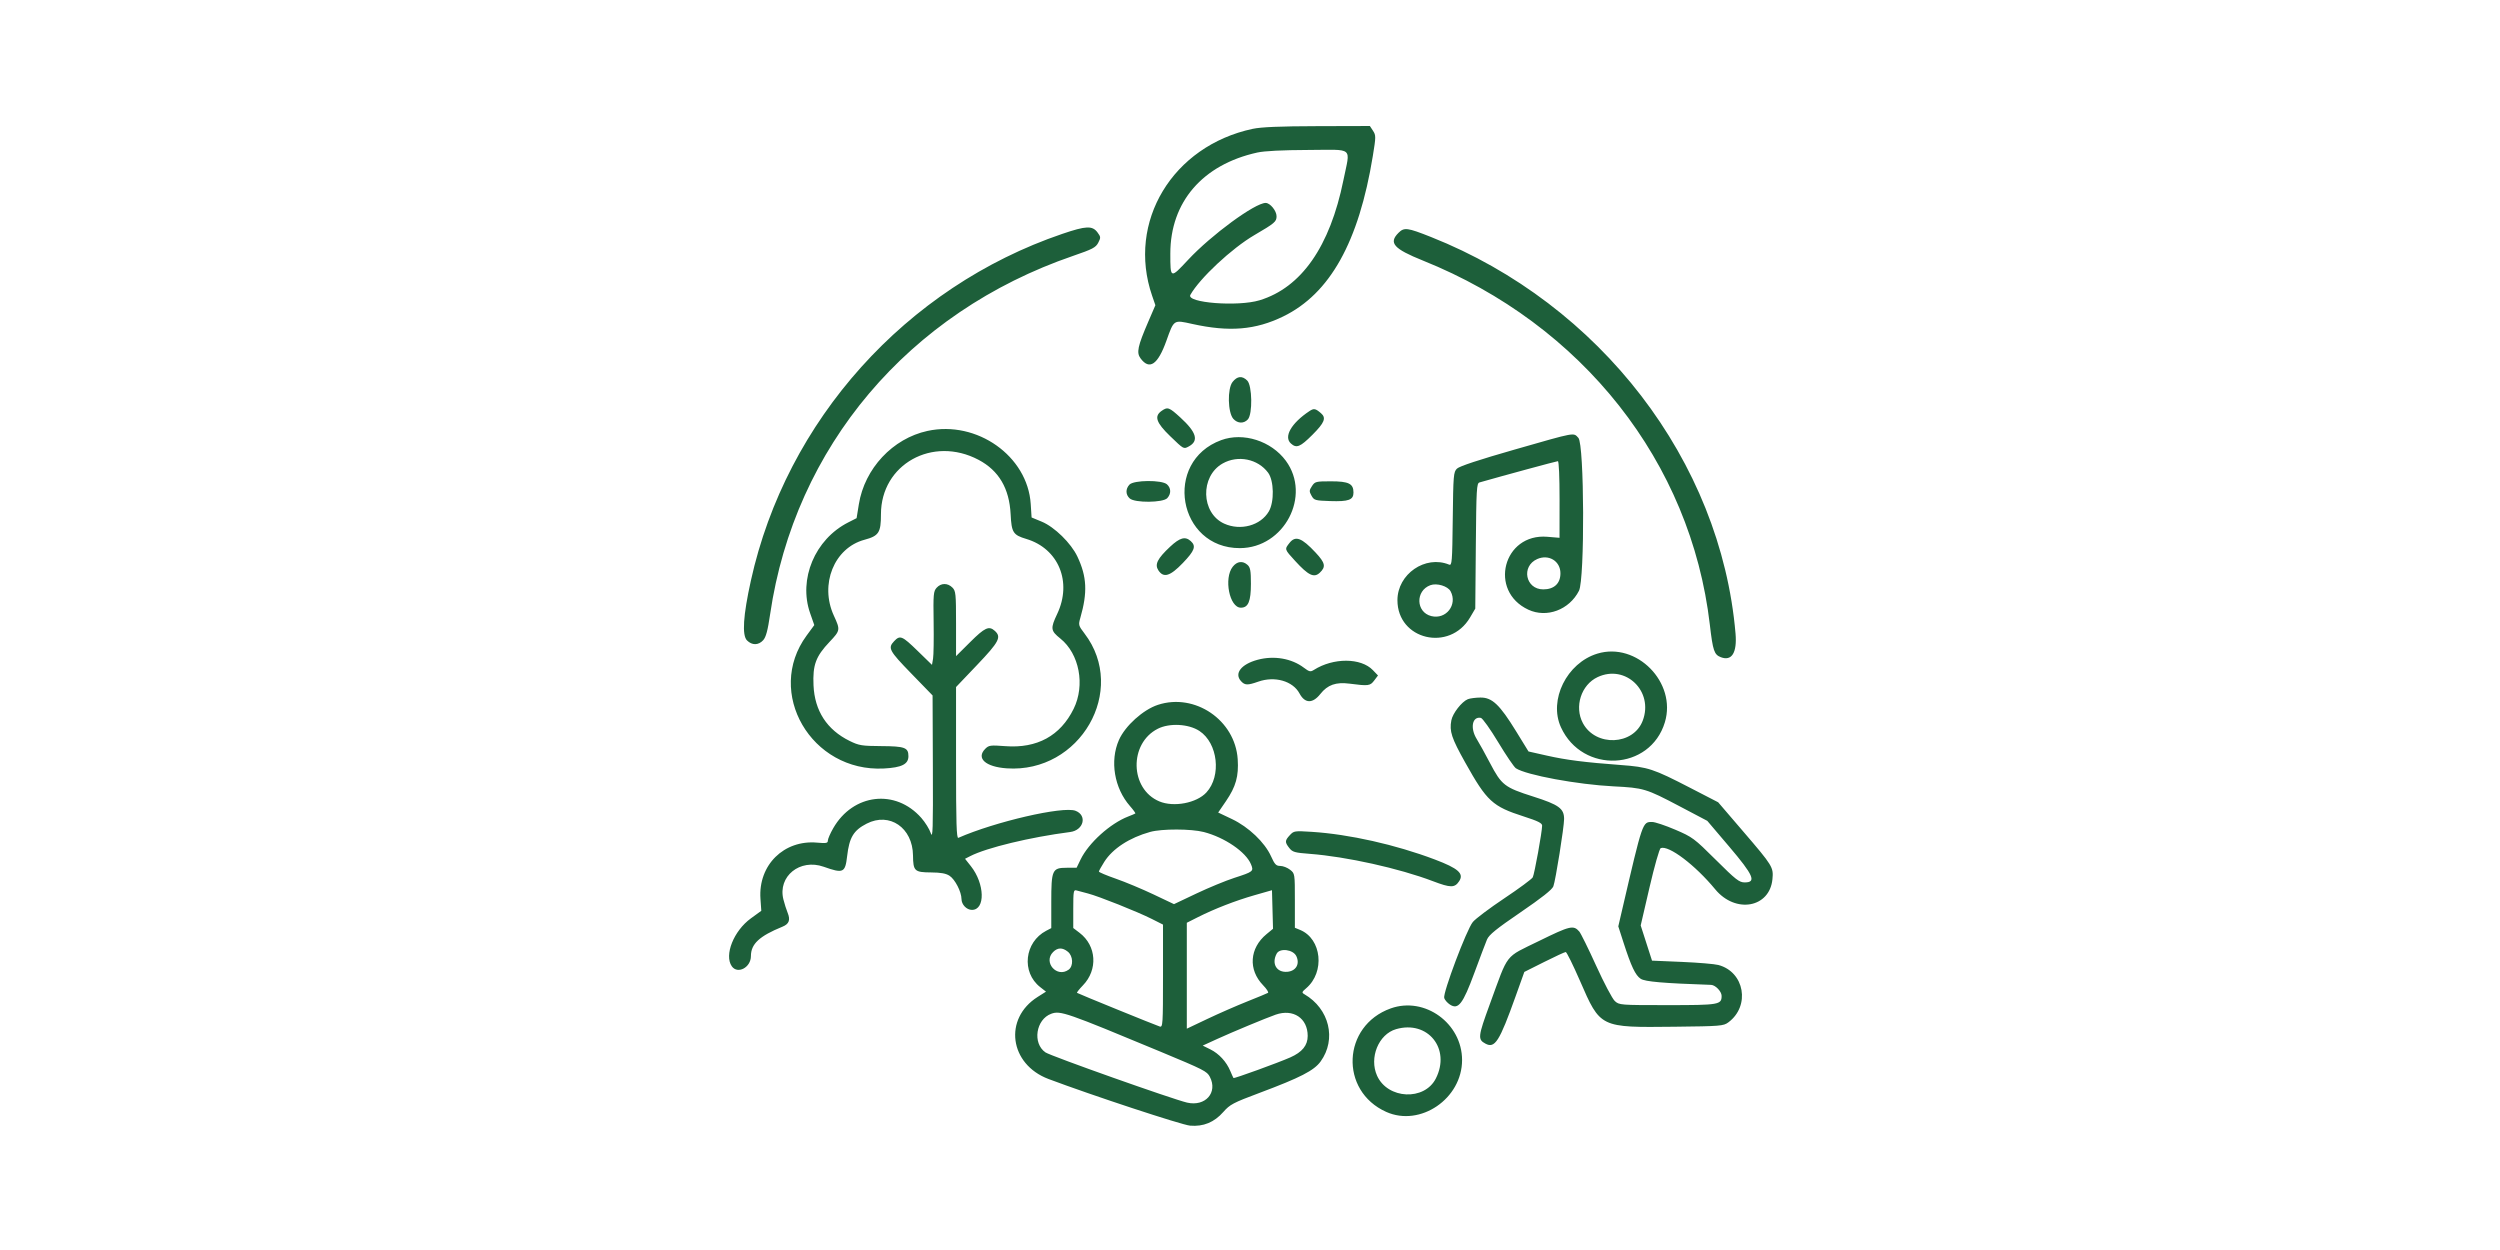
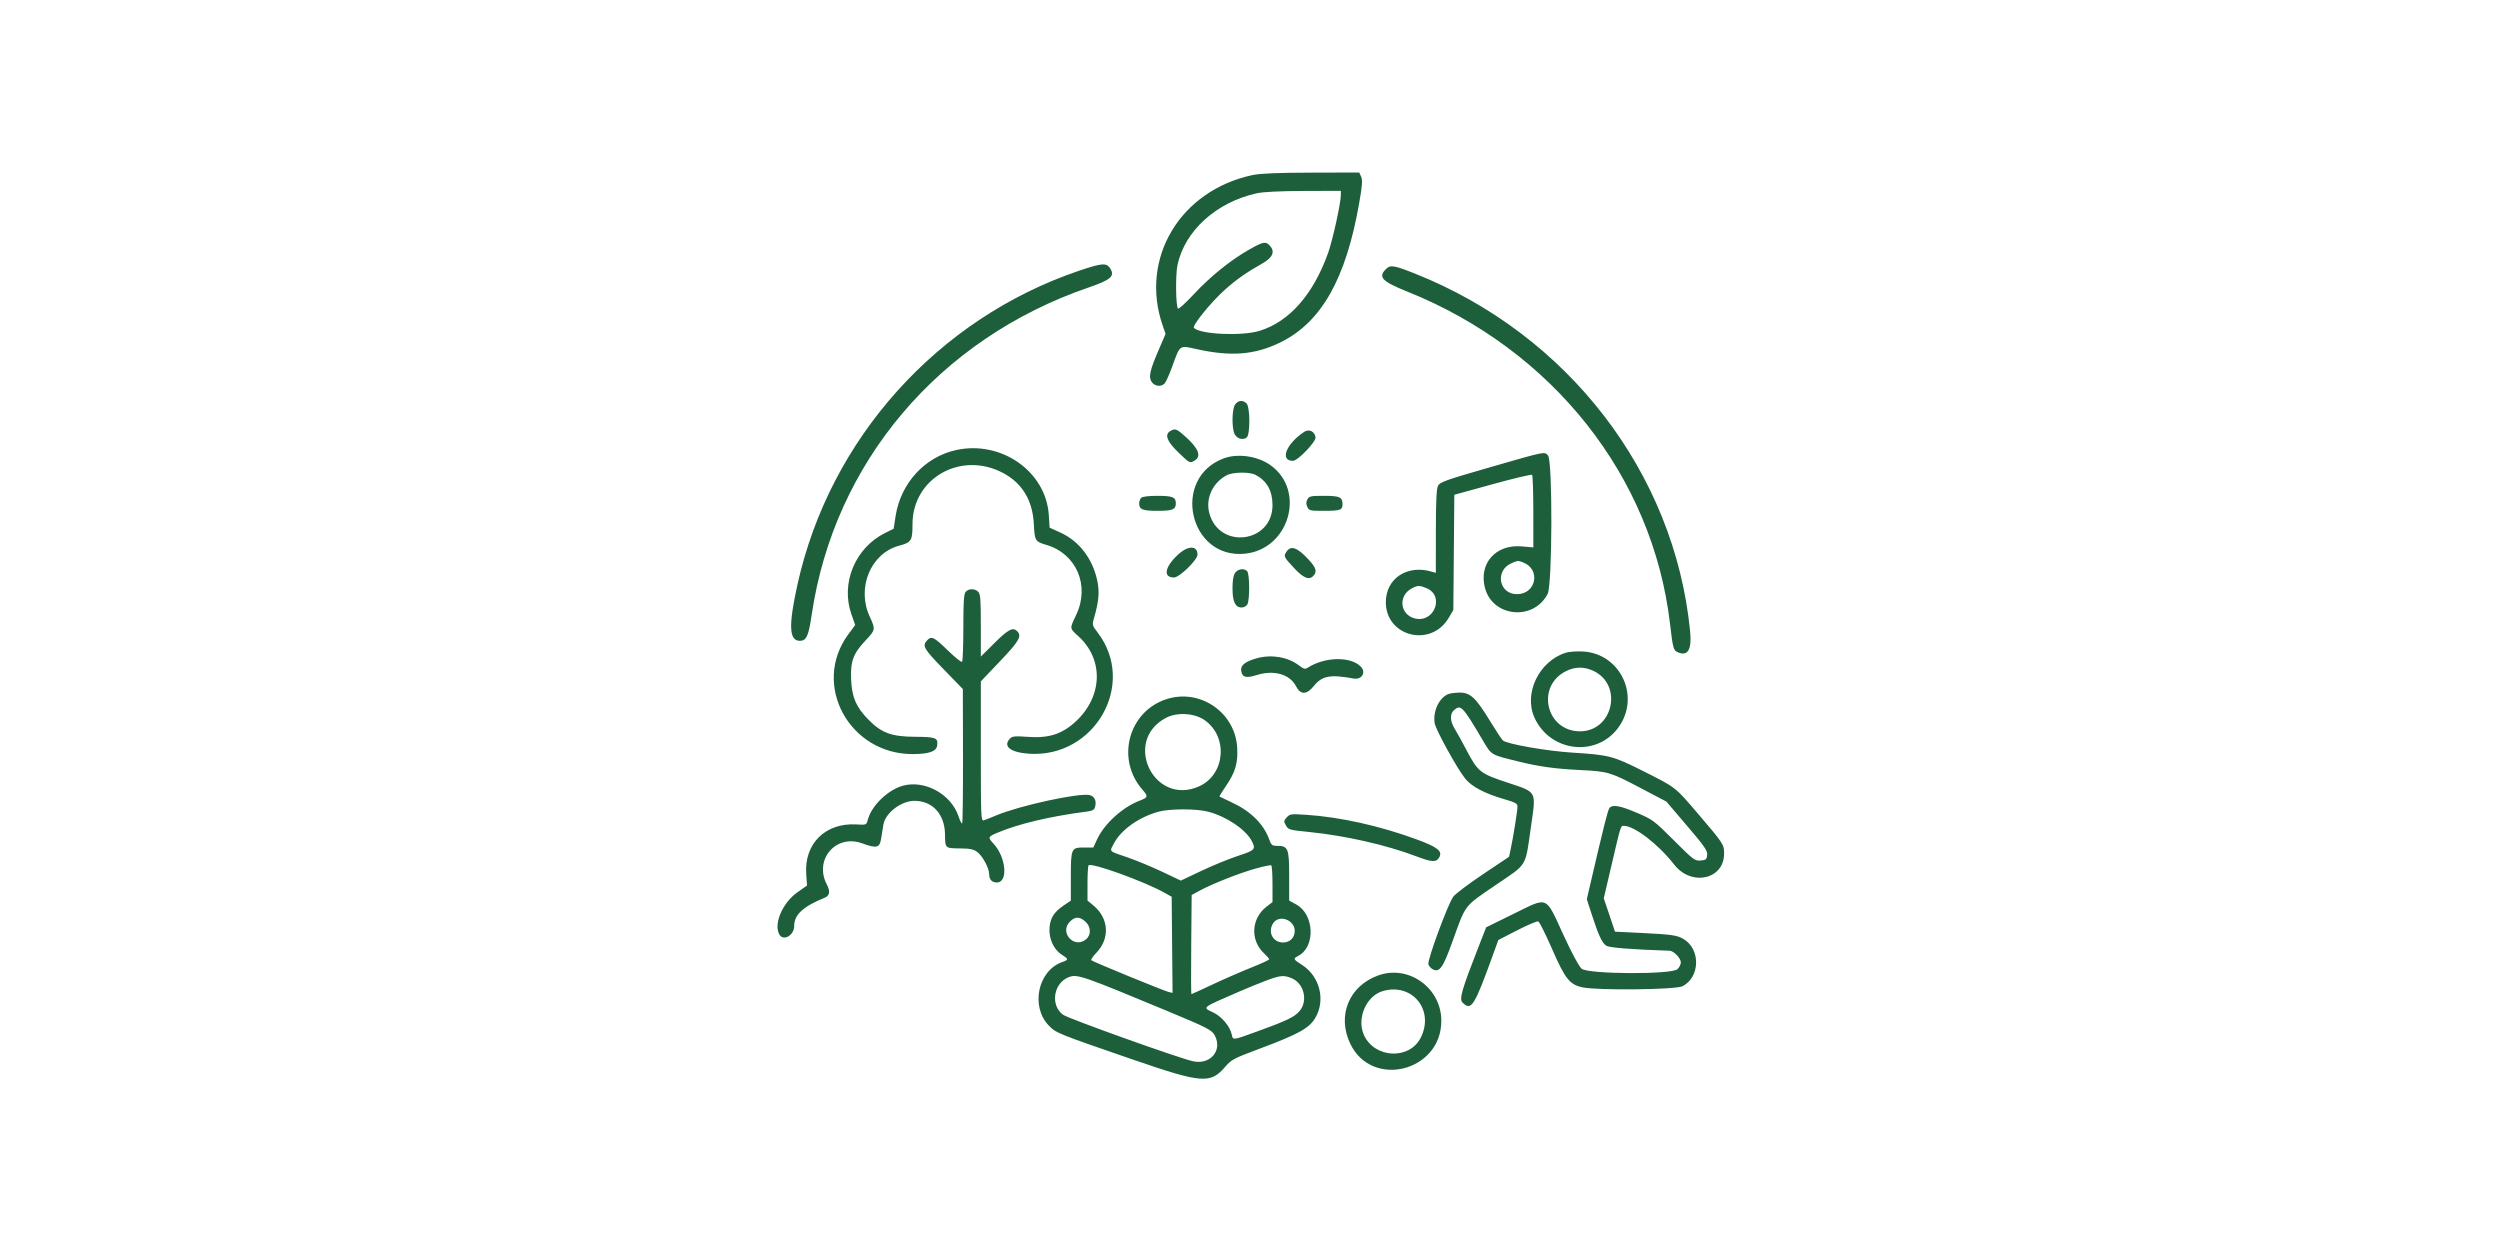
- <svg xmlns="http://www.w3.org/2000/svg" width="1000" height="500" viewBox="-43.0 -41.8 1365.0 682.5">
-   <path d="M 641 28.545 C 597.211 37.881, 572.189 79.356, 586.045 119.632 L 587.840 124.848 584.011 133.729 C 578.130 147.370, 577.420 150.744, 579.769 153.904 C 584.620 160.432, 589.183 157.315, 593.842 144.290 C 598.027 132.591, 597.706 132.799, 608 135.081 C 628.174 139.554, 642.475 138.372, 657.645 130.978 C 683.171 118.535, 698.893 90.377, 706.564 43.365 C 708.282 32.834, 708.288 32.089, 706.667 29.615 L 704.954 27 676.227 27.079 C 655.807 27.136, 645.620 27.560, 641 28.545 M 643.500 41.482 C 613.598 48.076, 596 68.507, 596 96.628 C 596 110.501, 595.977 110.493, 605.750 100.020 C 618.384 86.480, 642.222 69, 648.051 69 C 650.483 69, 654 73.297, 654 76.268 C 654 79.229, 653.029 80.056, 641.895 86.567 C 629.559 93.781, 612.031 110.144, 606.939 119.201 C 604.499 123.540, 632.861 125.756, 644.722 122.153 C 667.530 115.225, 683.166 92.816, 690.514 56.525 C 694.284 37.909, 696.717 39.986, 671.250 40.079 C 657.187 40.131, 647.379 40.627, 643.500 41.482 M 537 85.898 C 451.624 114.970, 386.279 187.736, 366.978 275.231 C 362.765 294.327, 362.070 305.070, 364.867 307.867 C 367.627 310.627, 371.124 310.581, 373.696 307.750 C 375.225 306.067, 376.184 302.478, 377.501 293.500 C 390.901 202.211, 453.064 128.714, 542.940 97.898 C 553.502 94.277, 555.289 93.342, 556.638 90.733 C 558.079 87.946, 558.051 87.544, 556.246 85.116 C 553.428 81.324, 550.029 81.462, 537 85.898 M 720.566 85.343 C 715.083 90.826, 717.922 94.039, 733.937 100.475 C 821.041 135.480, 880.234 210.591, 890.563 299.219 C 892.240 313.608, 892.932 315.643, 896.626 317.048 C 902.571 319.308, 905.493 314.557, 904.597 304.086 C 896.546 209.983, 830.741 124.287, 738.377 87.622 C 725.334 82.445, 723.677 82.233, 720.566 85.343 M 629.980 166.750 C 627.087 170.423, 627.365 183.536, 630.408 186.898 C 632.750 189.486, 636.144 189.603, 638.345 187.171 C 640.963 184.278, 640.710 168.710, 638 166 C 635.244 163.244, 632.542 163.497, 629.980 166.750 M 591.223 182.557 C 587.074 185.463, 588.261 188.959, 595.903 196.336 C 603.383 203.558, 603.239 203.478, 606.043 201.977 C 611.697 198.951, 610.339 194.253, 601.469 186.146 C 595.321 180.527, 594.521 180.247, 591.223 182.557 M 671.913 182.688 C 662.027 189.263, 657.787 196.687, 661.829 200.345 C 664.875 203.101, 666.903 202.282, 673.593 195.593 C 680.223 188.962, 681.244 186.378, 678.250 183.807 C 675.202 181.189, 674.384 181.045, 671.913 182.688 M 463.402 193.486 C 444.412 197.617, 429.080 214.005, 425.929 233.541 L 424.707 241.115 420.104 243.453 C 401.951 252.674, 392.828 274.434, 399.329 293 L 401.605 299.500 397.404 305.223 C 374.591 336.295, 399.940 379.881, 439.612 377.799 C 449.331 377.289, 453 375.453, 453 371.099 C 453 366.374, 451.057 365.650, 438.182 365.571 C 427.546 365.506, 426 365.254, 420.911 362.755 C 408.520 356.670, 401.800 346.331, 401.180 332.399 C 400.684 321.273, 402.397 316.632, 409.944 308.653 C 415.817 302.443, 415.869 302.127, 412.295 294.371 C 404.416 277.270, 412.435 257.367, 429 252.912 C 436.847 250.802, 438 249.017, 438 238.985 C 438 211.729, 466.193 196.001, 491.285 209.259 C 502.356 215.109, 508.099 224.858, 508.805 239 C 509.303 248.976, 510.146 250.301, 517.373 252.465 C 534.987 257.738, 542.487 275.954, 534.229 293.403 C 530.466 301.354, 530.620 302.557, 535.954 306.843 C 546.344 315.193, 549.578 332.290, 543.213 345.219 C 535.953 359.965, 523.245 366.909, 505.912 365.601 C 497.778 364.987, 496.898 365.102, 494.972 367.028 C 489.832 372.168, 495.050 376.918, 506.712 377.718 C 546.725 380.460, 572.842 335.147, 549.142 304.099 C 545.847 299.782, 545.748 299.411, 546.861 295.543 C 550.857 281.662, 550.448 273.088, 545.268 262.112 C 541.804 254.775, 532.768 245.924, 525.786 243.030 L 520.246 240.734 519.773 233.363 C 518.095 207.217, 490.385 187.615, 463.402 193.486 M 784 203.658 C 764.554 209.221, 753.818 212.771, 752.500 214.075 C 750.621 215.933, 750.482 217.594, 750.201 241.614 C 749.926 265.222, 749.773 267.123, 748.201 266.478 C 735.225 261.148, 720 271.640, 720 285.913 C 720 307.562, 748.496 314.326, 759.662 295.328 L 762.500 290.500 762.799 256.302 C 763.071 225.115, 763.247 222.061, 764.799 221.616 C 777.538 217.967, 806.894 210, 807.604 210 C 808.153 210, 808.530 218.619, 808.519 230.921 L 808.500 251.842 801.848 251.284 C 777.769 249.266, 769.544 280.913, 791.500 291.100 C 801.550 295.763, 813.809 291.176, 819.121 280.764 C 822.335 274.463, 822.051 200.747, 818.799 197.286 C 815.999 194.305, 817.923 193.953, 784 203.658 M 623.763 198.514 C 591.881 210.224, 600.104 257.582, 634 257.477 C 658.161 257.402, 673.137 228.909, 659.069 209.779 C 651.106 198.952, 635.835 194.079, 623.763 198.514 M 624.556 211.267 C 612.186 218.274, 612.702 238.327, 625.401 244.095 C 634.327 248.148, 645.283 245.152, 649.788 237.425 C 652.833 232.203, 652.616 220.653, 649.391 216.301 C 643.790 208.741, 632.909 206.536, 624.556 211.267 M 573.655 222.829 C 571.484 225.228, 571.555 228.287, 573.829 230.345 C 576.597 232.850, 592.039 232.719, 594.345 230.171 C 596.516 227.772, 596.445 224.713, 594.171 222.655 C 591.403 220.150, 575.961 220.281, 573.655 222.829 M 673.333 223.615 C 671.796 225.960, 671.772 226.503, 673.095 228.865 C 674.490 231.356, 675.047 231.516, 683.278 231.789 C 693.367 232.123, 696 231.157, 696 227.120 C 696 222.280, 693.426 221, 683.694 221 C 675.471 221, 674.962 221.129, 673.333 223.615 M 595.870 256.719 C 588.947 263.194, 587.361 266.375, 589.458 269.576 C 592.300 273.914, 595.865 272.852, 602.841 265.587 C 609.302 258.859, 610.197 256.393, 607.171 253.655 C 604.147 250.918, 601.224 251.711, 595.870 256.719 M 661.073 254.635 C 658.303 258.156, 658.264 258.034, 664.146 264.469 C 671.385 272.390, 674.457 273.859, 677.602 270.904 C 681.048 267.666, 680.606 265.562, 675.281 259.870 C 667.727 251.793, 664.301 250.531, 661.073 254.635 M 796.329 263.435 C 787.414 267.377, 789.921 280, 799.618 280 C 805.554 280, 809 276.775, 809 271.220 C 809 264.569, 802.624 260.652, 796.329 263.435 M 630.073 267.635 C 625.101 273.956, 628.288 290, 634.516 290 C 638.551 290, 640 286.548, 640 276.932 C 640 269.849, 639.674 268.015, 638.171 266.655 C 635.515 264.251, 632.442 264.623, 630.073 267.635 M 468.405 279.109 C 466.668 281.031, 466.523 282.686, 466.760 297.859 C 466.903 307.011, 466.761 316.012, 466.444 317.859 L 465.868 321.219 458.049 313.609 C 449.527 305.316, 448.419 304.861, 445.174 308.314 C 441.671 312.043, 442.404 313.416, 454.594 325.970 L 466.188 337.910 466.344 377.456 C 466.477 411.227, 466.309 416.429, 465.191 413.075 C 464.472 410.916, 462.157 407.187, 460.047 404.791 C 445.948 388.773, 422.794 391.483, 411.931 410.422 C 410.329 413.215, 409.015 416.245, 409.009 417.155 C 409.001 418.566, 408.139 418.732, 403.178 418.282 C 385.026 416.636, 370.939 430.556, 372.209 448.884 L 372.668 455.500 366.965 459.644 C 357.601 466.449, 352.315 479.722, 356.557 485.777 C 359.726 490.303, 367 486.454, 367 480.251 C 367 473.597, 371.582 469.327, 384.278 464.150 C 387.836 462.699, 388.649 460.492, 387.058 456.603 C 386.360 454.896, 385.313 451.596, 384.730 449.269 C 381.584 436.692, 393.771 426.837, 406.760 431.455 C 417.421 435.245, 418.484 434.766, 419.531 425.705 C 420.717 415.434, 423.025 411.588, 430.210 407.903 C 442.710 401.493, 455.311 410.132, 455.498 425.241 C 455.605 433.838, 456.298 434.488, 465.417 434.548 C 470.686 434.583, 473.496 435.095, 475.451 436.376 C 478.479 438.360, 481.944 445.114, 481.978 449.095 C 482.004 452.118, 484.784 455, 487.674 455 C 495.065 455, 494.721 440.749, 487.099 431.124 L 483.910 427.098 486.705 425.663 C 495.691 421.048, 519.495 415.302, 541.303 412.482 C 548.704 411.526, 550.751 403.391, 544.222 400.884 C 537.415 398.269, 500.251 406.856, 480.250 415.664 C 479.261 416.099, 479 407.552, 479 374.770 L 479 333.325 490.500 321.256 C 502.551 308.609, 503.895 306.025, 500.171 302.655 C 496.993 299.779, 494.750 300.796, 486.772 308.727 L 479 316.453 479 298.727 C 479 282.333, 478.850 280.850, 477 279 C 474.407 276.407, 470.804 276.453, 468.405 279.109 M 738 277.706 C 729.721 280.733, 730.051 292.469, 738.475 294.583 C 746.549 296.609, 752.953 288.386, 749.021 281.039 C 747.514 278.223, 741.534 276.414, 738 277.706 M 829.139 315.088 C 812.451 320.187, 802.461 340.405, 809.275 355.290 C 821 380.900, 858.017 379.112, 866.024 352.549 C 872.570 330.835, 850.606 308.529, 829.139 315.088 M 643.667 318.434 C 634.706 320.843, 630.773 325.881, 634.575 330.082 C 636.672 332.400, 638.146 332.448, 644 330.387 C 653.039 327.205, 662.892 330.027, 666.542 336.843 C 669.489 342.347, 673.684 342.450, 677.904 337.121 C 681.884 332.097, 686.398 330.504, 693.894 331.480 C 704.192 332.821, 705.097 332.705, 707.317 329.755 L 709.383 327.010 706.606 324.111 C 700.078 317.297, 685.022 317.232, 674.387 323.971 C 672.521 325.153, 671.876 325.010, 668.887 322.751 C 662.174 317.679, 652.583 316.037, 643.667 318.434 M 829.316 327.887 C 820.313 332.095, 816.469 344.051, 821.241 353 C 828.201 366.053, 848.804 365.224, 853.933 351.685 C 860.014 335.638, 844.605 320.742, 829.316 327.887 M 758.445 339.959 C 755.113 341.309, 750.151 347.678, 749.428 351.534 C 748.310 357.493, 749.514 361.142, 757.043 374.599 C 768.872 395.743, 771.872 398.500, 789.060 404.019 C 796.699 406.472, 799 407.621, 799 408.980 C 799 412.317, 794.800 435.499, 793.885 437.212 C 793.382 438.154, 786.415 443.301, 778.403 448.650 C 770.392 453.999, 762.634 459.834, 761.164 461.617 C 757.764 465.742, 744.695 500.462, 745.540 503.125 C 745.876 504.185, 747.268 505.785, 748.633 506.679 C 753.216 509.682, 755.710 506.460, 762 489.410 C 765.025 481.209, 768.129 473.008, 768.898 471.185 C 769.988 468.601, 774.027 465.325, 787.215 456.324 C 798.781 448.431, 804.450 443.946, 805.133 442.150 C 806.336 438.986, 810.994 409.786, 810.997 405.385 C 811.002 399.638, 808.175 397.586, 794.079 393.101 C 778.489 388.140, 776.866 386.881, 770.560 374.858 C 767.861 369.711, 764.606 363.821, 763.326 361.770 C 759.573 355.752, 760.831 349.217, 765.559 350.167 C 766.469 350.350, 770.736 356.350, 775.041 363.500 C 779.347 370.650, 783.686 377.034, 784.685 377.686 C 790.347 381.387, 818.355 386.570, 838 387.551 C 854.370 388.369, 855.766 388.788, 873.807 398.289 L 889.177 406.383 901.089 420.392 C 914.443 436.097, 916.140 440, 909.615 440 C 906.622 440, 904.797 438.575, 893.865 427.703 C 882.011 415.915, 881.094 415.233, 871.675 411.203 C 866.271 408.892, 860.603 407, 859.080 407 C 853.787 407, 853.965 406.481, 842.739 454.750 L 840.588 464.001 843.407 472.750 C 847.640 485.892, 849.931 490.725, 852.824 492.620 C 855.227 494.195, 864.968 495.036, 891.250 495.940 C 893.613 496.021, 897 499.549, 897 501.929 C 897 506.772, 895.674 507, 867.484 507 C 841.524 507, 841.073 506.965, 838.672 504.750 C 837.331 503.512, 832.757 494.850, 828.508 485.500 C 824.259 476.150, 820.098 467.724, 819.260 466.776 C 816.112 463.212, 814.265 463.648, 797.379 471.940 C 778.209 481.354, 780.904 477.897, 770.436 506.500 C 763.947 524.234, 763.780 525.742, 768.061 528.032 C 773.215 530.791, 775.673 526.931, 784.523 502.187 L 789.285 488.874 800.126 483.437 C 806.088 480.447, 811.382 478, 811.889 478 C 812.396 478, 815.891 485.071, 819.656 493.713 C 830.873 519.466, 830.437 519.255, 871.315 518.797 C 896.431 518.516, 898.010 518.388, 900.679 516.408 C 912.783 507.432, 909.538 488.859, 895.205 485.075 C 893.167 484.537, 884.187 483.783, 875.250 483.401 L 858.999 482.705 855.908 473.102 L 852.817 463.500 857.659 442.626 C 860.342 431.058, 863.051 421.540, 863.735 421.275 C 868.123 419.578, 882.512 430.449, 893.511 443.770 C 904.589 457.186, 923.249 453.876, 924.752 438.228 C 925.377 431.720, 924.940 431.006, 908.810 412.204 L 895.120 396.246 879.876 388.373 C 859.661 377.932, 856.842 377.004, 842.002 375.904 C 822.223 374.437, 812.240 373.165, 801.530 370.749 L 791.560 368.500 784.798 357.500 C 775.809 342.877, 771.683 338.979, 765.289 339.063 C 762.655 339.098, 759.575 339.501, 758.445 339.959 M 589.247 343.033 C 581.145 345.678, 571.340 354.517, 567.933 362.249 C 562.895 373.679, 565.388 388.538, 573.984 398.329 C 575.789 400.385, 577.094 402.199, 576.883 402.361 C 576.672 402.523, 574.925 403.264, 573 404.009 C 563.170 407.812, 551.378 418.457, 547.018 427.464 L 544.822 432 539.467 432 C 531.508 432, 531 433.121, 531 450.697 L 531 464.949 528.250 466.385 C 516.337 472.608, 514.564 489.036, 524.931 497.149 L 528.113 499.639 523.552 502.521 C 504.808 514.369, 508.114 539.283, 529.500 547.338 C 553.012 556.195, 602.231 572.413, 606.776 572.801 C 614.050 573.423, 619.951 570.998, 624.930 565.342 C 628.547 561.233, 630.292 560.313, 644.699 554.919 C 666.990 546.573, 674.456 542.733, 678.055 537.766 C 686.855 525.618, 682.843 508.988, 669.197 501.053 C 667.672 500.167, 667.772 499.835, 670.180 497.783 C 680.520 488.972, 678.651 470.826, 666.901 465.959 L 664 464.757 664 449.951 C 664 435.147, 664 435.145, 661.365 433.073 C 659.916 431.933, 657.521 431, 656.043 431 C 653.769 431, 652.994 430.194, 650.993 425.750 C 647.565 418.135, 638.734 409.725, 629.621 405.397 L 622.125 401.837 626.372 395.633 C 631.794 387.713, 633.394 382.008, 632.789 372.746 C 631.395 351.401, 609.462 336.434, 589.247 343.033 M 589.142 356.105 C 573.346 364.118, 573.868 388.989, 589.974 395.755 C 597.864 399.069, 610.361 396.691, 615.716 390.857 C 623.995 381.839, 621.971 363.980, 611.916 357.326 C 606.016 353.421, 595.539 352.860, 589.142 356.105 M 585 412.427 C 573.709 415.558, 564.512 421.547, 559.952 428.737 C 558.328 431.297, 557 433.697, 557 434.070 C 557 434.444, 561.163 436.198, 566.250 437.969 C 571.337 439.740, 580.563 443.590, 586.751 446.525 L 598.002 451.862 610.251 446.052 C 616.988 442.856, 626.325 439.006, 631 437.497 C 641.326 434.162, 641.623 433.918, 640.033 430.081 C 637.243 423.344, 625.717 415.464, 614.307 412.492 C 607.428 410.700, 591.355 410.664, 585 412.427 M 661.250 414.198 C 658.498 417.171, 658.462 418.046, 660.957 421.218 C 662.699 423.433, 663.931 423.783, 672.156 424.404 C 692.072 425.908, 721.038 432.341, 739.405 439.339 C 749.064 443.020, 751.289 443.015, 753.717 439.309 C 756.428 435.172, 753.243 432.339, 740.443 427.498 C 718.952 419.372, 693.651 413.689, 673.136 412.381 C 663.836 411.788, 663.422 411.851, 661.250 414.198 M 543 454.382 L 543 464.898 546.450 467.529 C 555.723 474.603, 556.547 487.697, 548.255 496.232 C 546.261 498.284, 544.826 500.115, 545.065 500.300 C 545.649 500.753, 588.027 518.001, 590.250 518.690 C 591.888 519.199, 592 517.435, 592 491.131 L 592 463.029 585.932 459.966 C 578.122 456.023, 556.818 447.527, 551 446.035 C 548.525 445.400, 545.712 444.652, 544.750 444.373 C 543.162 443.912, 543 444.839, 543 454.382 M 642 446.969 C 631.531 449.967, 620.117 454.398, 610.962 459.019 L 605 462.029 605 490.945 L 605 519.861 616.250 514.518 C 622.438 511.579, 632.217 507.297, 637.982 505.003 C 643.747 502.708, 648.851 500.592, 649.323 500.300 C 649.795 500.009, 648.592 498.134, 646.650 496.135 C 638.434 487.677, 639.217 475.913, 648.506 468.255 L 652.071 465.317 651.785 454.783 L 651.500 444.250 642 446.969 M 532 478 C 526.414 483.586, 534.086 492.314, 540.476 487.642 C 543.170 485.671, 542.934 480.175, 540.056 477.844 C 537.108 475.457, 534.493 475.507, 532 478 M 654.064 478.880 C 651.127 484.369, 654.007 489.294, 659.867 488.803 C 664.606 488.406, 666.840 484.531, 664.797 480.250 C 663.057 476.604, 655.780 475.675, 654.064 478.880 M 716.332 508.790 C 689.793 518.276, 688.249 553.813, 713.878 565.296 C 732.486 573.634, 755.294 558.051, 755.294 537 C 755.294 516.921, 734.898 502.154, 716.332 508.790 M 531 511.704 C 522.582 514.767, 520.612 527.850, 527.822 532.808 C 530.711 534.794, 597.356 558.425, 605.133 560.220 C 615.132 562.528, 622.023 554.746, 617.583 546.160 C 616.017 543.133, 614.401 542.309, 590.500 532.365 C 539.198 511.020, 535.965 509.897, 531 511.704 M 653.500 512.206 C 648.311 514.020, 629.832 521.704, 621.591 525.475 L 613.683 529.094 617.840 531.151 C 622.580 533.496, 626.640 537.903, 628.757 543 C 629.556 544.925, 630.335 546.634, 630.487 546.799 C 630.851 547.192, 654.863 538.478, 661.481 535.551 C 668.013 532.662, 671 528.980, 671 523.815 C 671 514.109, 663.082 508.857, 653.500 512.206 M 719.256 520.117 C 709.686 522.881, 704.441 535.770, 708.896 545.579 C 714.715 558.391, 734.704 559.341, 740.948 547.103 C 749.247 530.834, 736.605 515.107, 719.256 520.117" stroke="none" fill="#1D5F3A" fill-rule="evenodd" />
+ <svg xmlns="http://www.w3.org/2000/svg" width="1000" height="500" viewBox="-110.5 -75.5 1500.0 750.0">
+   <path d="M 641 29.545 C 597.607 38.797, 573.235 79.491, 587.045 119.632 L 588.840 124.848 585.011 133.729 C 579.386 146.775, 578.510 150.602, 580.462 153.583 C 582.240 156.295, 586.062 156.795, 588.255 154.602 C 589.024 153.833, 591.095 149.220, 592.857 144.352 C 597.626 131.175, 596.968 131.637, 607.602 133.996 C 628.156 138.556, 642.378 137.419, 657.601 129.999 C 682.289 117.966, 697.067 91.879, 705.030 46.270 C 706.870 35.729, 707.106 32.528, 706.191 30.520 L 705.043 28 676.271 28.079 C 655.814 28.136, 645.622 28.559, 641 29.545 M 643.500 40.482 C 619.260 45.827, 600.235 63.098, 595.974 83.626 C 594.740 89.569, 594.971 108.310, 596.294 109.630 C 596.731 110.065, 600.944 106.262, 605.657 101.177 C 615.477 90.582, 627.725 80.672, 638.793 74.364 C 647.372 69.475, 648.940 69.171, 651.420 71.912 C 654.678 75.512, 653.151 79.063, 646.814 82.618 C 637.524 87.830, 630.855 92.534, 624.132 98.618 C 615.752 106.202, 604.613 120.013, 605.866 121.266 C 609.743 125.143, 634.732 126.253, 645.217 123.015 C 663.171 117.469, 677.446 101.226, 686.403 76.151 C 689.095 68.616, 694 46.322, 694 41.624 L 694 39 671.750 39.079 C 657.271 39.131, 647.405 39.621, 643.500 40.482 M 537 86.922 C 452.053 115.674, 387.249 187.873, 367.978 275.231 C 362.526 299.943, 362.912 309, 369.416 309 C 373.315 309, 374.649 306.081, 376.498 293.500 C 389.935 202.114, 452.800 127.805, 542.771 96.956 C 556.199 92.352, 558.633 90.141, 555.511 85.377 C 553.361 82.096, 550.571 82.329, 537 86.922 M 721.104 85.896 C 716.207 90.793, 718.583 93.304, 733.958 99.483 C 821.169 134.533, 881.179 210.431, 891.510 298.749 C 893.308 314.118, 893.532 314.871, 896.651 316.057 C 902.355 318.226, 904.627 314.012, 903.567 303.227 C 894.231 208.229, 830.231 125.084, 738.377 88.622 C 725.823 83.639, 723.697 83.303, 721.104 85.896 M 630.557 167.223 C 628.638 169.963, 628.466 181.382, 630.290 185 C 631.699 187.796, 635.356 188.780, 637.555 186.954 C 639.695 185.179, 639.593 168.736, 637.429 166.571 C 635.210 164.353, 632.379 164.621, 630.557 167.223 M 591.750 183.080 C 588.103 185.204, 589.599 189.298, 596.413 195.841 C 603.354 202.506, 603.271 202.461, 605.948 201.028 C 610.549 198.565, 608.881 193.775, 600.933 186.630 C 595.536 181.777, 594.605 181.417, 591.750 183.080 M 671.954 183.661 C 661.107 190.887, 657.215 201, 665.280 201 C 668.176 201, 679.212 189.488, 678.821 186.874 C 678.284 183.284, 674.898 181.700, 671.954 183.661 M 463.263 194.514 C 444.425 198.607, 429.931 214.378, 426.865 234.120 L 425.682 241.739 420.591 244.267 C 402.619 253.190, 393.809 274.379, 400.329 293 L 402.605 299.500 398.404 305.223 C 376.308 335.318, 399.143 377.251, 437.460 376.944 C 447.210 376.865, 451.407 375.313, 451.828 371.628 C 452.340 367.147, 451 366.647, 438.271 366.571 C 424.458 366.488, 418.422 364.270, 410.706 356.443 C 403.222 348.853, 400.651 342.978, 400.180 332.399 C 399.684 321.273, 401.397 316.632, 408.944 308.653 C 414.817 302.443, 414.869 302.127, 411.295 294.371 C 403.367 277.164, 411.936 256.509, 428.901 251.936 C 436.405 249.913, 437 248.963, 437 239.005 C 437 211.395, 466.056 194.929, 491.268 208.250 C 502.836 214.362, 509.090 224.735, 509.809 239 C 510.312 248.990, 510.584 249.439, 517.334 251.432 C 535.393 256.765, 543.542 275.838, 535.248 293.362 C 531.190 301.936, 531.129 301.324, 536.524 306.234 C 551.854 320.186, 551.169 342.370, 534.944 357.392 C 526.714 365.011, 518.684 367.565, 505.978 366.606 C 498.658 366.053, 496.934 366.209, 495.600 367.543 C 490.975 372.167, 495.608 375.957, 506.825 376.725 C 546.368 379.436, 571.682 334.938, 548.142 304.099 C 544.847 299.782, 544.748 299.411, 545.861 295.543 C 548.695 285.698, 549.259 279.996, 548.023 273.688 C 545.348 260.036, 537.208 249.236, 525.642 243.992 L 519.270 241.102 518.785 233.547 C 517.108 207.424, 490.368 188.625, 463.263 194.514 M 783.516 204.856 C 756.744 212.574, 753.398 213.768, 752.281 216 C 751.381 217.798, 751.025 225.484, 751.015 243.367 L 751 268.233 748.750 267.553 C 733.876 263.055, 721 271.539, 721 285.838 C 721 306.491, 748.132 313.241, 758.723 295.223 L 761.500 290.500 761.797 255.935 L 762.095 221.369 785.057 215.028 C 797.686 211.540, 808.348 209.014, 808.749 209.416 C 809.151 209.817, 809.484 219.773, 809.490 231.539 L 809.501 252.932 802.352 252.328 C 786.912 251.023, 776.681 262.624, 780.452 277.161 C 785.039 294.845, 809.722 297.226, 818.105 280.793 C 820.915 275.286, 821.106 200.880, 818.318 197.799 C 816.110 195.359, 817.292 195.119, 783.516 204.856 M 623.871 199.476 C 592.035 211.190, 602.887 260.181, 636.547 256.707 C 663.038 253.973, 673.157 218.953, 651.875 203.656 C 644.244 198.170, 632.275 196.384, 623.871 199.476 M 625.500 209.665 C 617.070 214.119, 612.744 223.562, 615.090 232.385 C 620.944 254.395, 653 250.353, 653 227.605 C 653 218.985, 649.634 212.981, 642.800 209.411 C 639.197 207.529, 629.267 207.675, 625.500 209.665 M 574.200 223.200 C 573.540 223.860, 573 225.345, 573 226.500 C 573 230.206, 574.941 231, 584 231 C 593.059 231, 595 230.206, 595 226.500 C 595 222.794, 593.059 222, 584 222 C 578.644 222, 574.947 222.453, 574.200 223.200 M 673.932 224.126 C 673.106 225.670, 673.091 226.904, 673.876 228.626 C 674.890 230.852, 675.485 231, 683.397 231 C 693.677 231, 695 230.555, 695 227.093 C 695 222.741, 693.376 222, 683.835 222 C 675.920 222, 674.960 222.206, 673.932 224.126 M 596.401 257.198 C 588.315 264.651, 587.157 271, 593.883 271 C 597.160 271, 608 260.461, 608 257.274 C 608 251.729, 602.374 251.693, 596.401 257.198 M 661.405 255.505 C 659.559 258.322, 659.672 258.567, 665.946 265.332 C 671.254 271.056, 674.666 272.613, 677.091 270.418 C 679.972 267.810, 679.425 265.417, 674.802 260.401 C 667.938 252.955, 664.015 251.521, 661.405 255.505 M 796.378 262.437 C 786.303 266.822, 788.814 281, 799.666 281 C 811.240 281, 814.123 266.039, 803.339 261.939 C 800.272 260.773, 800.188 260.779, 796.378 262.437 M 630.557 268.223 C 629.505 269.724, 629 272.733, 629 277.500 C 629 285.510, 630.676 289, 634.522 289 C 635.879 289, 637.381 288.156, 637.965 287.066 C 639.426 284.336, 639.296 268.696, 637.800 267.200 C 635.891 265.291, 632.250 265.805, 630.557 268.223 M 736.595 277.527 C 728.252 281.878, 729.404 293.306, 738.414 295.568 C 750.038 298.485, 756.429 282.002, 745.452 277.415 C 741.199 275.639, 740.192 275.651, 736.595 277.527 M 468.872 279.654 C 467.811 280.933, 467.500 285.790, 467.500 301.069 C 467.500 311.938, 467.161 321.170, 466.747 321.585 C 466.332 322, 462.446 318.889, 458.111 314.670 C 449.794 306.576, 448.319 305.885, 445.655 308.829 C 442.750 312.039, 443.765 313.788, 455.603 325.979 L 467.205 337.927 467.293 377.940 C 467.341 399.947, 467.116 418.218, 466.792 418.541 C 466.468 418.865, 465.468 416.914, 464.568 414.205 C 460.194 401.036, 444.446 392.362, 431.343 395.903 C 422.265 398.357, 412.389 407.905, 410.179 416.365 C 409.360 419.499, 409.358 419.500, 403.263 419.155 C 384.662 418.102, 371.928 430.774, 373.235 449.036 L 373.719 455.804 367.953 459.870 C 359.069 466.136, 353.626 478.696, 357.035 485.066 C 359.394 489.473, 366 485.825, 366 480.115 C 366 473.353, 371.286 468.443, 384.250 463.163 C 387.389 461.884, 387.779 459.408, 385.529 455.055 C 377.826 440.159, 391.102 424.800, 406.760 430.493 C 415.631 433.718, 417.309 433.279, 418.216 427.500 C 418.648 424.750, 419.248 421.028, 419.550 419.229 C 420.717 412.273, 430.221 405, 438.144 405 C 449.033 405, 456.353 413.036, 456.499 425.151 C 456.601 433.531, 456.556 433.489, 465.575 433.549 C 471.361 433.586, 473.587 434.037, 475.742 435.607 C 479.009 437.988, 483 445.358, 483 449.012 C 483 452.172, 484.677 454, 487.578 454 C 494.494 454, 493.213 438.899, 485.601 430.698 C 482.118 426.947, 482.244 426.568, 487.750 424.222 C 500.334 418.861, 519.524 414.294, 541.246 411.491 C 545.153 410.987, 546.097 410.460, 546.586 408.511 C 547.497 404.882, 546.192 402.201, 543.194 401.543 C 536.805 400.139, 501.369 407.837, 487.500 413.640 C 484.200 415.021, 480.712 416.395, 479.750 416.692 C 478.103 417.202, 478 414.775, 478 375.279 L 478 333.325 489.500 321.256 C 501.053 309.132, 502.752 306.152, 499.800 303.200 C 497.252 300.652, 494.417 302.124, 486.271 310.228 L 478 318.456 478 299.799 C 478 284.172, 477.745 280.888, 476.429 279.571 C 474.380 277.523, 470.607 277.564, 468.872 279.654 M 829.139 316.088 C 812.956 321.032, 803.525 340.545, 810.235 355.201 C 819.533 375.511, 846.825 378.988, 860.120 361.556 C 874.210 343.082, 862.117 316.521, 839.100 315.386 C 835.470 315.207, 830.988 315.523, 829.139 316.088 M 643.849 319.388 C 636.904 321.258, 633.816 323.600, 634.190 326.712 C 634.692 330.895, 636.985 331.593, 643.493 329.546 C 653.837 326.292, 663.396 329.005, 667.115 336.250 C 669.816 341.511, 673.497 341.454, 677.812 336.084 C 682.730 329.964, 687.658 329.042, 701.661 331.619 C 706.503 332.510, 709.310 328.023, 706.069 324.573 C 700.168 318.292, 684.619 318.488, 674.387 324.971 C 672.521 326.153, 671.876 326.010, 668.887 323.751 C 662.229 318.721, 652.573 317.038, 643.849 319.388 M 828.975 327.250 C 810.845 336.420, 817.210 363.286, 837.514 363.286 C 857.241 363.286, 863.489 335.708, 845.711 327.102 C 840.103 324.387, 834.538 324.436, 828.975 327.250 M 758.418 340.969 C 752.963 343.176, 749.148 351.360, 750.291 358.405 C 750.934 362.367, 763.851 385.796, 768.658 391.719 C 772.580 396.551, 780.415 400.653, 792.250 404.070 C 798.743 405.945, 799.999 406.648, 799.996 408.404 C 799.991 410.877, 797.482 426.655, 795.979 433.665 L 794.927 438.569 779.344 449.008 C 770.773 454.750, 762.741 460.809, 761.494 462.474 C 758.286 466.758, 745.773 500.711, 746.527 503.086 C 746.862 504.140, 748.035 505.484, 749.135 506.072 C 753.159 508.226, 755.315 505.187, 761.008 489.331 C 769.107 466.777, 767.654 468.674, 786.876 455.556 C 806.432 442.210, 804.483 445.486, 808.193 419.710 C 811.198 398.839, 811.823 399.953, 793.762 393.984 C 777.601 388.643, 776.210 387.539, 769.485 374.715 C 766.827 369.647, 763.606 363.821, 762.326 361.770 C 759.532 357.290, 759.336 352.911, 761.829 350.655 C 765.900 346.970, 767.022 348.123, 778.862 368.170 C 784.572 377.837, 783.509 377.188, 800.500 381.380 C 813.186 384.509, 822.307 385.767, 838 386.551 C 854.378 387.370, 855.760 387.785, 873.891 397.333 L 889.345 405.471 901.718 419.973 C 912.344 432.426, 914.050 434.900, 913.796 437.487 C 913.533 440.165, 913.095 440.534, 909.862 440.804 C 906.409 441.092, 905.598 440.481, 893.862 428.752 C 881.973 416.869, 881.124 416.235, 871.675 412.198 C 861.516 407.858, 857.020 407.066, 855.173 409.291 C 854.228 410.430, 851.820 420.005, 843.739 454.750 L 841.588 464.001 844.407 472.750 C 848.508 485.481, 850.769 490.375, 853.277 491.944 C 855.184 493.137, 868.277 494.169, 891.295 494.940 C 893.760 495.022, 898 499.459, 898 501.955 C 898 503.080, 897.100 504.900, 896 506 C 892.696 509.304, 842.356 509.071, 838.477 505.734 C 836.874 504.355, 832.600 496.419, 827.571 485.484 C 816.572 461.570, 818.693 462.474, 797.735 472.765 L 781.196 480.887 777.169 491.194 C 766.372 518.823, 764.898 523.898, 767.044 526.044 C 772.256 531.256, 774.046 528.450, 785.244 497.500 L 788.500 488.500 799.832 482.675 C 806.065 479.471, 811.744 477.072, 812.452 477.343 C 813.161 477.615, 816.836 484.934, 820.620 493.607 C 828.580 511.852, 831.256 515.246, 838.986 516.904 C 848.084 518.855, 894.808 518.344, 898.980 516.248 C 909.509 510.959, 909.990 494.222, 899.792 488.020 C 895.852 485.623, 892.645 485.161, 873.500 484.230 L 858.500 483.500 855.131 473.500 L 851.762 463.500 855.965 445.500 C 862.095 419.246, 861.864 420, 863.789 420.001 C 870.140 420.004, 884.546 431.088, 894.007 443.251 C 904.382 456.589, 924.096 452.146, 923.963 436.500 C 923.918 431.174, 923.515 430.560, 908.583 413.079 C 894.261 396.312, 895.402 397.195, 874.500 386.698 C 857.435 378.128, 854.625 377.409, 833 376.079 C 817.759 375.141, 793.895 370.979, 791.261 368.798 C 790.579 368.234, 787.032 362.868, 783.378 356.874 C 774.971 343.079, 771.619 339.977, 765.215 340.063 C 762.622 340.098, 759.563 340.506, 758.418 340.969 M 589.277 344.024 C 566.463 351.474, 558.948 380.065, 575 398.347 C 578.552 402.393, 578.383 402.958, 573 405.021 C 562.965 408.868, 551.969 418.925, 547.756 428.108 L 545.512 433 539.791 433 C 532.256 433, 532 433.586, 532 450.868 L 532 464.868 527.841 467.684 C 522.057 471.601, 519.799 475.041, 519.247 480.776 C 518.617 487.334, 521.538 494.033, 526.403 497.185 C 530.799 500.034, 530.816 500.303, 526.696 501.793 C 512.193 507.037, 507.743 528.396, 518.773 539.826 C 523.108 544.318, 523.877 544.630, 569 560.163 C 610.949 574.603, 615.744 574.967, 624.777 564.400 C 628.258 560.326, 629.903 559.460, 644.537 553.994 C 668.224 545.146, 674.759 541.599, 678.468 535.578 C 685.030 524.927, 681.553 510.420, 670.779 503.500 C 665.290 499.974, 665.206 499.763, 668.583 497.956 C 678.930 492.418, 678.094 473.107, 667.250 467.175 L 663 464.850 663 449.982 C 663 433.397, 662.416 432, 655.478 432 C 652.829 432, 652.216 431.480, 651.059 428.250 C 647.702 418.871, 639.907 411.160, 628.443 405.875 C 624.624 404.115, 621.359 402.569, 621.186 402.440 C 621.014 402.311, 622.841 399.331, 625.246 395.817 C 630.793 387.715, 632.397 382.058, 631.789 372.746 C 630.416 351.717, 609.334 337.474, 589.277 344.024 M 589 355.250 C 562.852 369.207, 581.984 408.465, 609 396.288 C 624.710 389.208, 626.532 366.467, 612.187 356.522 C 606.078 352.288, 595.625 351.714, 589 355.250 M 584.691 411.501 C 572.910 414.740, 562.264 422.256, 557.956 430.377 C 555.106 435.750, 554.326 434.922, 566 438.928 C 571.225 440.721, 580.563 444.590, 586.751 447.525 L 598.002 452.862 610.251 447.052 C 616.988 443.856, 626.888 439.800, 632.250 438.039 C 642.579 434.645, 643.120 434.067, 640.577 429.148 C 636.974 422.182, 625.348 414.368, 614.307 411.492 C 607.311 409.670, 591.335 409.674, 584.691 411.501 M 661.533 414.943 C 659.732 416.951, 659.692 417.361, 661.058 419.794 C 662.478 422.324, 663.147 422.512, 674.870 423.683 C 696.605 425.855, 721.451 431.498, 739.405 438.339 C 748.769 441.907, 751.396 441.997, 753.103 438.808 C 755.049 435.171, 752.058 432.790, 739.887 428.289 C 717.643 420.062, 693.632 414.697, 673.136 413.373 C 664.073 412.787, 663.383 412.881, 661.533 414.943 M 542.648 443.685 C 542.292 444.042, 542 448.951, 542 454.594 L 542 464.854 545.521 467.757 C 554.858 475.453, 555.601 487.642, 547.255 496.232 C 545.261 498.284, 543.942 500.275, 544.323 500.656 C 545.213 501.547, 587.766 519.001, 590.766 519.706 L 593.031 520.239 592.766 491.401 L 592.500 462.563 588.500 460.298 C 576.525 453.517, 544.441 441.892, 542.648 443.685 M 643.176 445.545 C 633.667 448.166, 616.872 454.769, 609.500 458.784 L 604.500 461.507 604.235 491.254 C 604.089 507.614, 604.134 521, 604.335 521 C 604.535 521, 610.279 518.373, 617.099 515.163 C 623.920 511.952, 634.337 507.403, 640.250 505.053 C 646.163 502.703, 651 500.464, 651 500.077 C 651 499.690, 649.595 498.052, 647.877 496.437 C 639.494 488.554, 640.247 475.490, 649.491 468.439 L 653 465.763 653 454.940 C 653 448.988, 652.663 443.923, 652.250 443.684 C 651.837 443.445, 647.754 444.283, 643.176 445.545 M 531.455 477.455 C 524.966 483.943, 533.926 493.929, 541.056 488.156 C 544.352 485.487, 544.142 480.379, 540.611 477.342 C 537.129 474.346, 534.531 474.378, 531.455 477.455 M 653.557 478.223 C 649.882 483.469, 653.092 490, 659.345 490 C 663.452 490, 666.333 487.114, 666.333 483 C 666.333 476.512, 657.158 473.081, 653.557 478.223 M 716.479 509.740 C 698.957 516.013, 691.627 533.765, 699.600 550.619 C 712.496 577.880, 754.294 567.472, 754.294 537 C 754.294 517.274, 734.764 503.195, 716.479 509.740 M 531 510.702 C 521.633 514.098, 519.452 527.561, 527.331 533.350 C 530.447 535.639, 595.924 559.094, 605.133 561.220 C 615.564 563.628, 623.110 554.915, 618.430 545.865 C 616.694 542.508, 614.119 541.180, 589.500 530.945 C 539.138 510.007, 535.954 508.906, 531 510.702 M 649 512.931 C 644.875 514.489, 637.900 517.330, 633.500 519.243 C 609.729 529.579, 610.770 528.742, 617.590 532.044 C 622.550 534.444, 627.469 540.306, 628.513 545.058 C 629.329 548.775, 628.710 548.842, 643.675 543.417 C 661.785 536.852, 666.221 534.714, 669.285 531.074 C 674.428 524.961, 671.889 514.523, 664.510 511.440 C 659.770 509.459, 657.649 509.663, 649 512.931 M 719.211 519.129 C 709.218 522.011, 703.376 535.627, 707.880 545.541 C 714.239 559.541, 735.083 560.559, 741.897 547.202 C 750.344 530.645, 736.913 514.024, 719.211 519.129" stroke="none" fill="#1D5F3A" fill-rule="evenodd" />
</svg>
